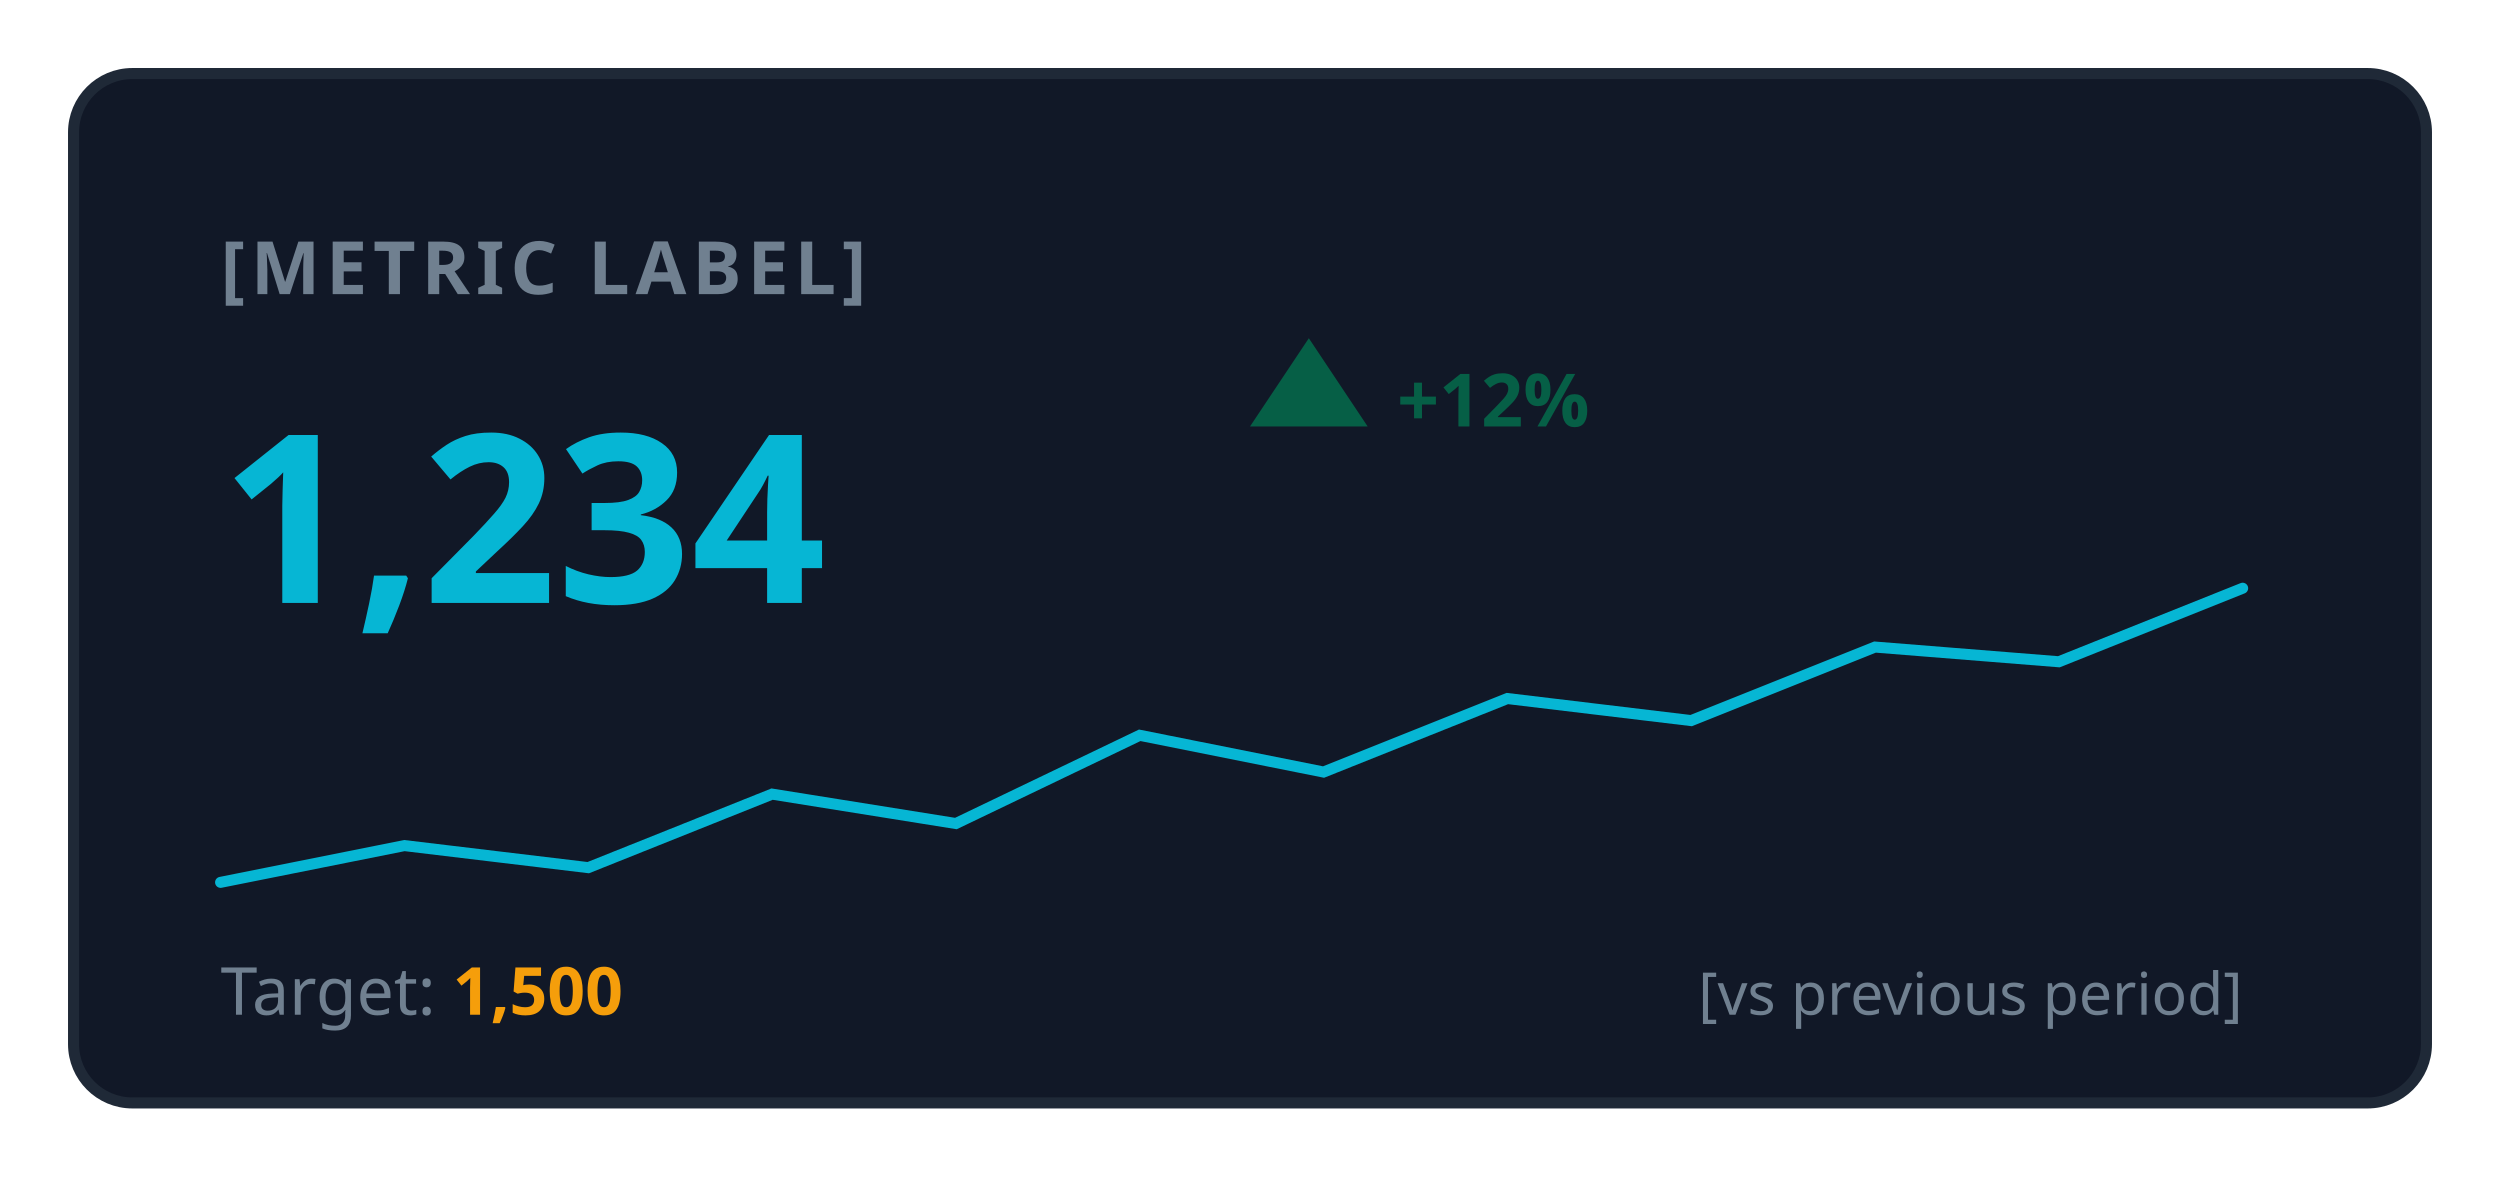
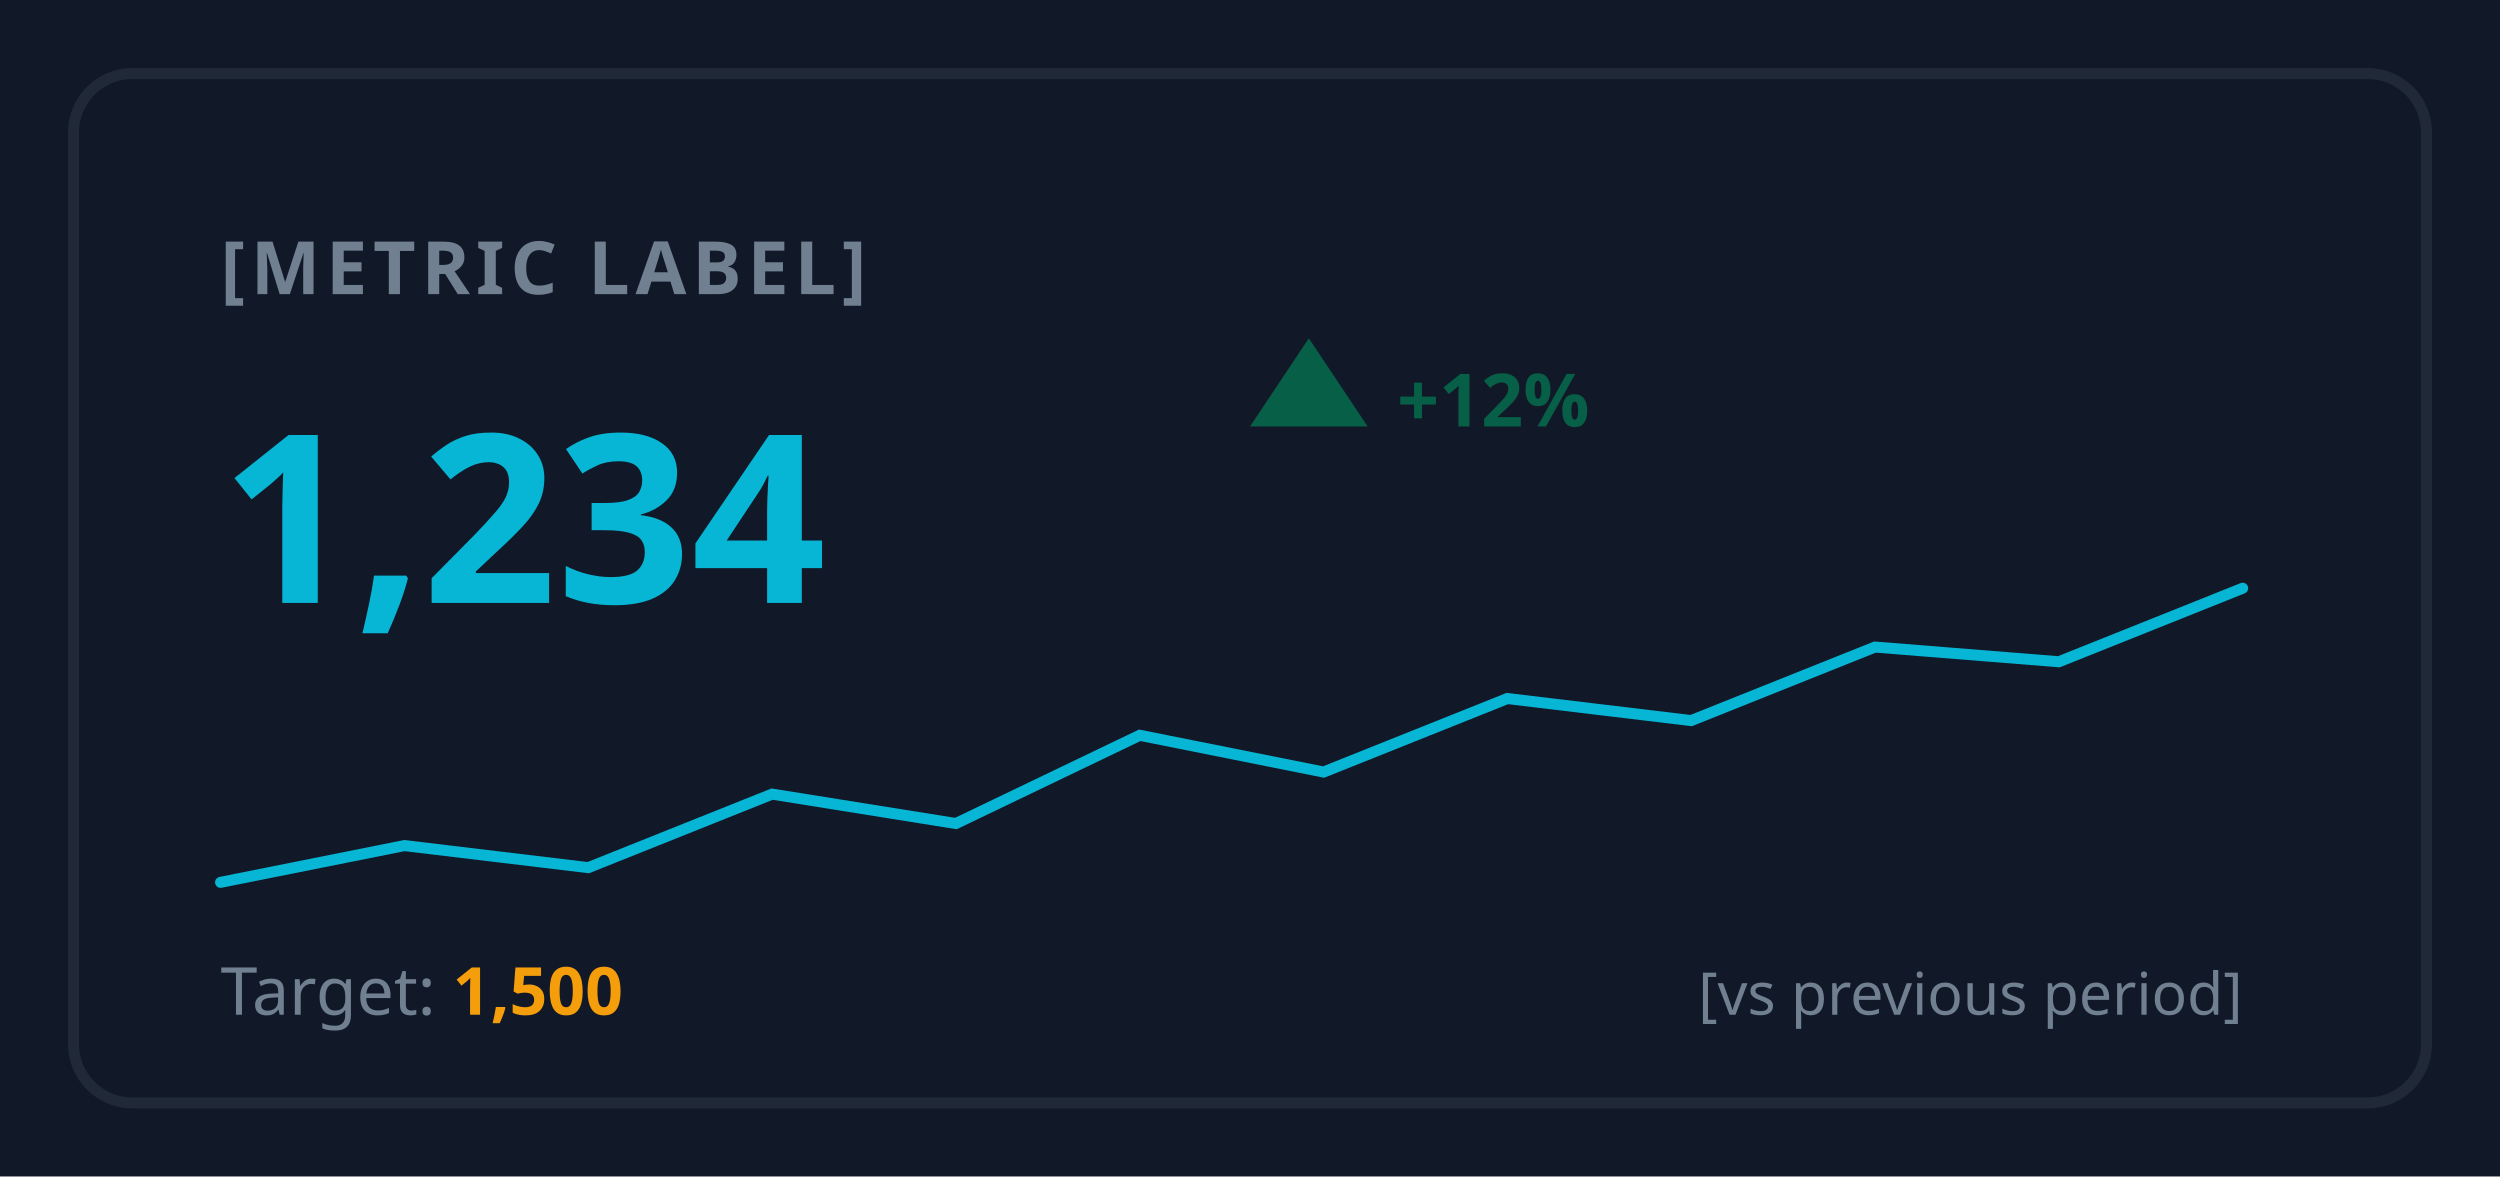
<svg xmlns="http://www.w3.org/2000/svg" viewBox="0 0 340 160" width="340" height="160" role="img" aria-labelledby="title desc">
-   <rect width="100%" height="100%" fill="none" />
+   <rect width="100%" height="100%" fill="#111827" />
  <g font-family="system-ui, Segoe UI, sans-serif">
    <rect x="10" y="10" width="320" height="140" rx="8" fill="#111827" stroke="#1f2937" stroke-width="1.5" />
    <text x="30" y="40" font-size="10" fill="#708090" font-weight="600" letter-spacing="0.08em">[METRIC LABEL]</text>
    <text x="30" y="82" font-weight="700" font-size="32" fill="#06B6D4">1,234</text>
    <polygon points="170,58 178,46 186,58" fill="#065f46" />
    <text x="190" y="58" font-size="10" fill="#065f46" font-weight="700">+12%</text>
    <polyline points="30,120 55,115 80,118 105,108 130,112 155,100 180,105 205,95 230,98 255,88 280,90 305,80" fill="none" stroke="#06B6D4" stroke-width="1.5" stroke-linecap="round" />
    <text x="305" y="138" text-anchor="end" font-size="8" fill="#708090">[vs previous period]</text>
    <text x="30" y="138" font-size="9" fill="#708090">Target: <tspan fill="#F59E0B" font-weight="600">1,500</tspan>
    </text>
  </g>
</svg>
